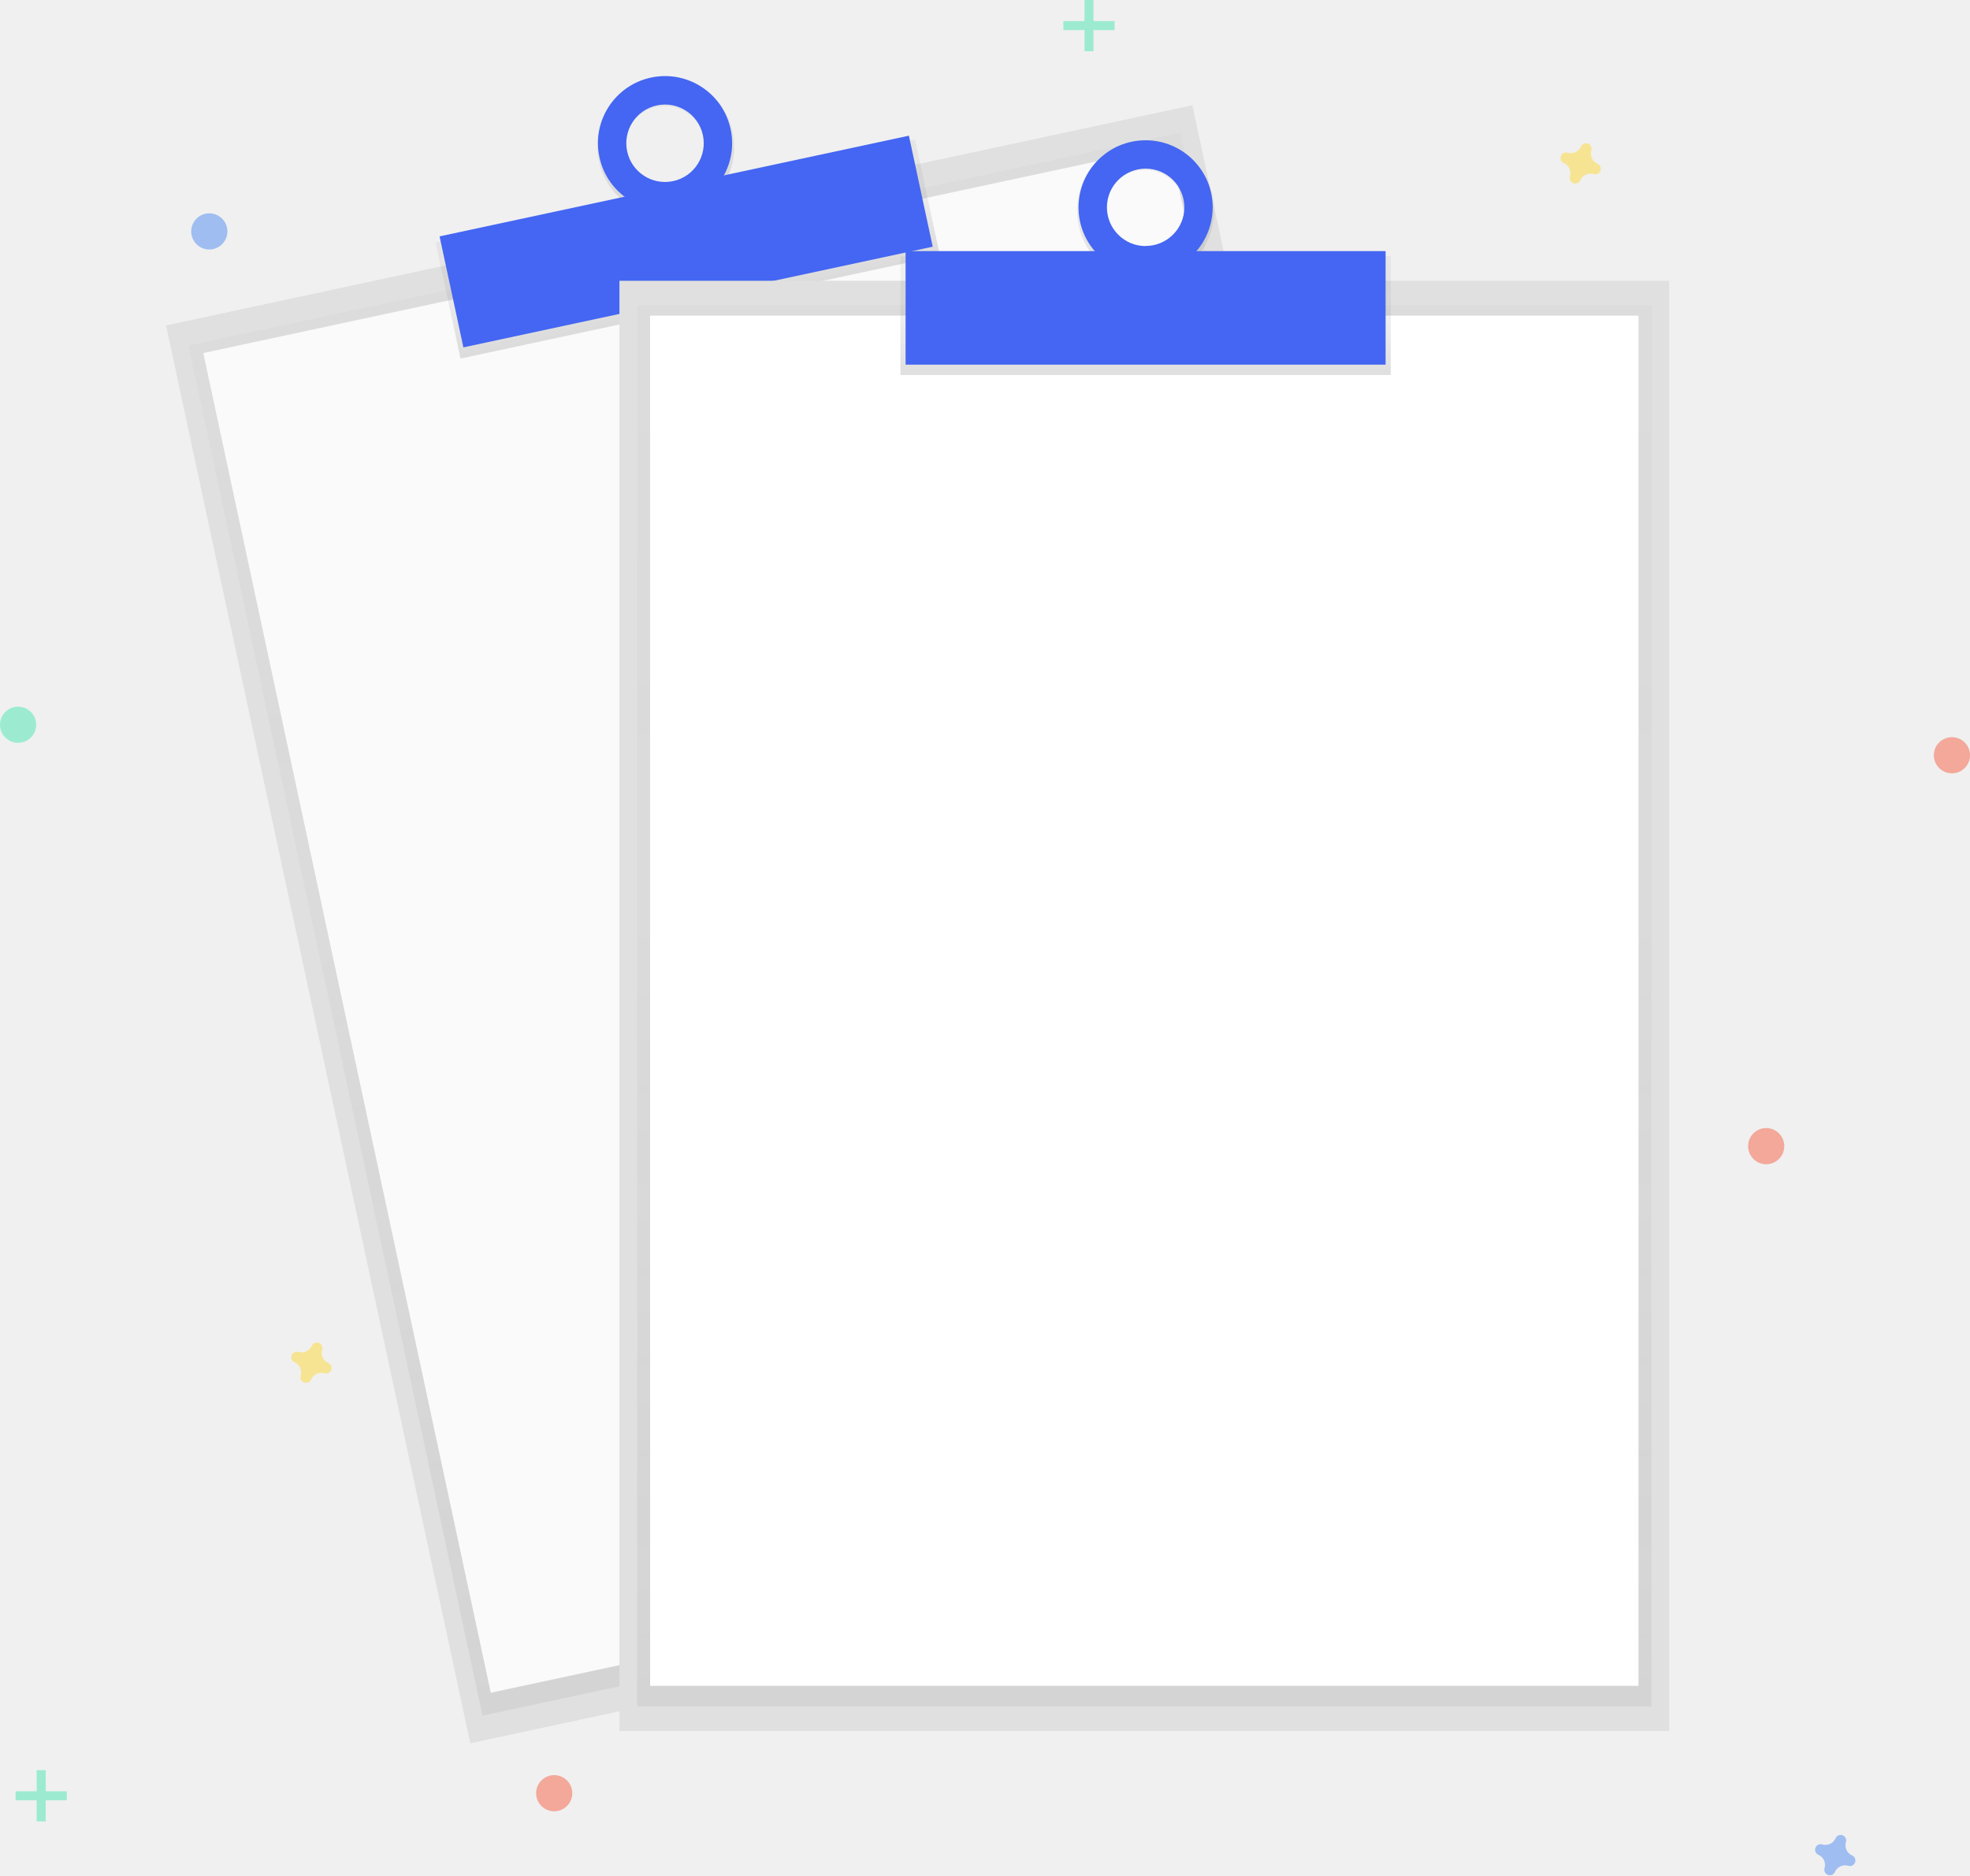
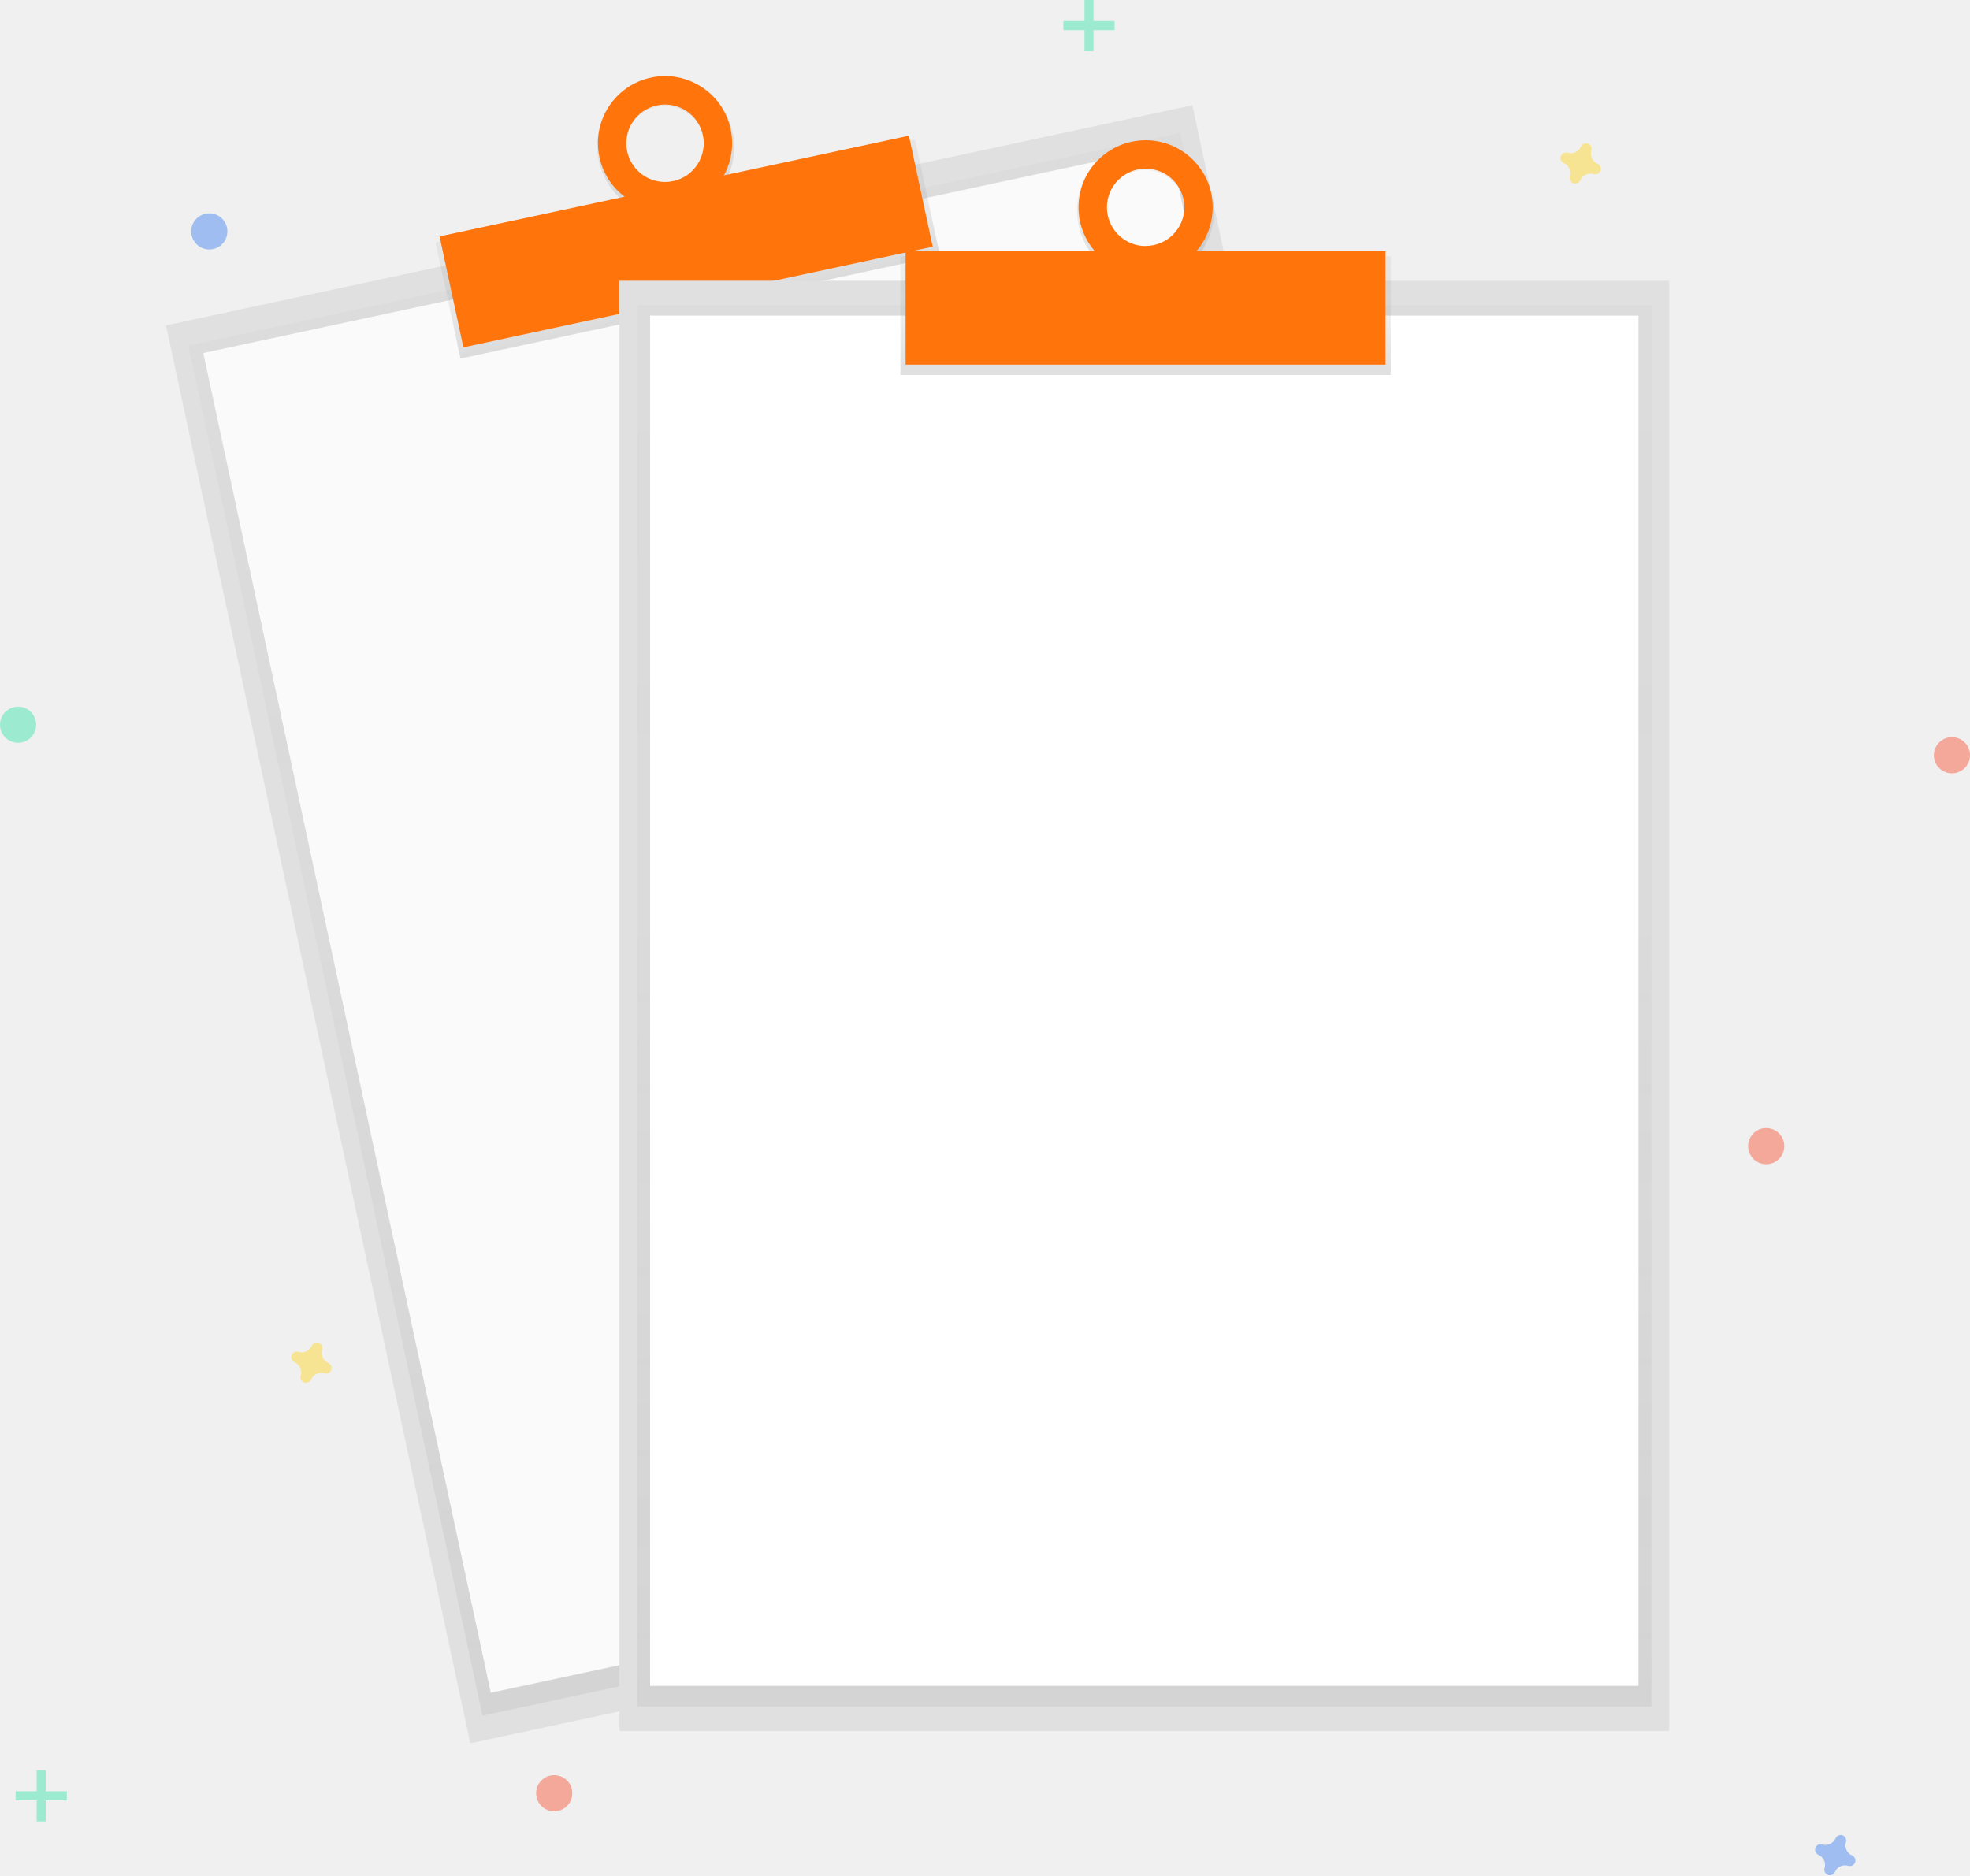
<svg xmlns="http://www.w3.org/2000/svg" xmlns:xlink="http://www.w3.org/1999/xlink" id="f20e0c25-d928-42cc-98d1-13cc230663ea" data-name="Layer 1" width="820.16" height="780.81" viewBox="0 0 820.16 780.81">
  <defs>
    <linearGradient id="07332201-7176-49c2-9908-6dc4a39c4716" x1="539.63" y1="734.6" x2="539.63" y2="151.19" gradientTransform="translate(-3.62 1.57)" gradientUnits="userSpaceOnUse">
      <stop offset="0" stop-color="gray" stop-opacity="0.25" />
      <stop offset="0.54" stop-color="gray" stop-opacity="0.12" />
      <stop offset="1" stop-color="gray" stop-opacity="0.1" />
    </linearGradient>
    <linearGradient id="0ee1ab3f-7ba2-4205-9d4a-9606ad702253" x1="540.17" y1="180.2" x2="540.17" y2="130.75" gradientTransform="translate(-63.92 7.85)" xlink:href="#07332201-7176-49c2-9908-6dc4a39c4716" />
    <linearGradient id="abca9755-bed1-4a97-b027-7f02ee3ffa09" x1="540.17" y1="140.86" x2="540.17" y2="82.43" gradientTransform="translate(-84.51 124.6) rotate(-12.11)" xlink:href="#07332201-7176-49c2-9908-6dc4a39c4716" />
    <linearGradient id="2632d424-e666-4ee4-9508-a494957e14ab" x1="476.4" y1="710.53" x2="476.4" y2="127.12" gradientTransform="matrix(1, 0, 0, 1, 0, 0)" xlink:href="#07332201-7176-49c2-9908-6dc4a39c4716" />
    <linearGradient id="97571ef7-1c83-4e06-b701-c2e47e77dca3" x1="476.94" y1="156.13" x2="476.94" y2="106.68" gradientTransform="matrix(1, 0, 0, 1, 0, 0)" xlink:href="#07332201-7176-49c2-9908-6dc4a39c4716" />
    <linearGradient id="7d32e13e-a0c7-49c4-af0e-066a2f8cb76e" x1="666.86" y1="176.39" x2="666.86" y2="117.95" gradientTransform="matrix(1, 0, 0, 1, 0, 0)" xlink:href="#07332201-7176-49c2-9908-6dc4a39c4716" />
  </defs>
  <rect x="317.5" y="142.55" width="437.02" height="603.82" transform="translate(-271.22 62.72) rotate(-12.11)" fill="#e0e0e0" />
  <g opacity="0.5">
    <rect x="324.89" y="152.76" width="422.25" height="583.41" transform="translate(-271.22 62.72) rotate(-12.11)" fill="url(#07332201-7176-49c2-9908-6dc4a39c4716)" />
  </g>
  <rect x="329.81" y="157.1" width="411.5" height="570.52" transform="translate(-270.79 62.58) rotate(-12.11)" fill="#fafafa" />
  <rect x="374.18" y="138.6" width="204.14" height="49.45" transform="translate(-213.58 43.93) rotate(-12.11)" fill="url(#0ee1ab3f-7ba2-4205-9d4a-9606ad702253)" />
  <path d="M460.93,91.9c-15.41,3.31-25.16,18.78-21.77,34.55s18.62,25.89,34,22.58,25.16-18.78,21.77-34.55S476.34,88.59,460.93,91.9ZM470.6,137A16.86,16.86,0,1,1,483.16,117,16.66,16.66,0,0,1,470.6,137Z" transform="translate(-189.92 -59.59)" fill="url(#abca9755-bed1-4a97-b027-7f02ee3ffa09)" />
-   <rect x="375.66" y="136.55" width="199.84" height="47.27" transform="translate(-212.94 43.72) rotate(-12.11)" fill="#4466f2" />
-   <path d="M460.93,91.9a27.93,27.93,0,1,0,33.17,21.45A27.93,27.93,0,0,0,460.93,91.9ZM470.17,135a16.12,16.12,0,1,1,12.38-19.14A16.12,16.12,0,0,1,470.17,135Z" transform="translate(-189.92 -59.59)" fill="#4466f2" />
+   <rect x="375.66" y="136.55" width="199.84" height="47.27" transform="translate(-212.94 43.72) rotate(-12.11)" fill="#ff740b" />
+   <path d="M460.93,91.9a27.93,27.93,0,1,0,33.17,21.45A27.93,27.93,0,0,0,460.93,91.9ZM470.17,135a16.12,16.12,0,1,1,12.38-19.14A16.12,16.12,0,0,1,470.17,135Z" transform="translate(-189.92 -59.59)" fill="#ff740b" />
  <rect x="257.89" y="116.91" width="437.02" height="603.82" fill="#e0e0e0" />
  <g opacity="0.5">
    <rect x="265.28" y="127.12" width="422.25" height="583.41" fill="url(#2632d424-e666-4ee4-9508-a494957e14ab)" />
  </g>
  <rect x="270.65" y="131.42" width="411.5" height="570.52" fill="#fff" />
  <rect x="374.87" y="106.68" width="204.14" height="49.45" fill="url(#97571ef7-1c83-4e06-b701-c2e47e77dca3)" />
  <path d="M666.86,118c-15.76,0-28.54,13.08-28.54,29.22s12.78,29.22,28.54,29.22,28.54-13.08,28.54-29.22S682.62,118,666.86,118Zm0,46.08a16.86,16.86,0,1,1,16.46-16.86A16.66,16.66,0,0,1,666.86,164Z" transform="translate(-189.92 -59.59)" fill="url(#7d32e13e-a0c7-49c4-af0e-066a2f8cb76e)" />
-   <rect x="377.02" y="104.56" width="199.84" height="47.27" fill="#4466f2" />
-   <path d="M666.86,118a27.93,27.93,0,1,0,27.93,27.93A27.93,27.93,0,0,0,666.86,118Zm0,44.05A16.12,16.12,0,1,1,683,145.89,16.12,16.12,0,0,1,666.86,162Z" transform="translate(-189.92 -59.59)" fill="#4466f2" />
+   <rect x="377.02" y="104.56" width="199.84" height="47.27" fill="#ff740b" />
+   <path d="M666.86,118a27.93,27.93,0,1,0,27.93,27.93A27.93,27.93,0,0,0,666.86,118Zm0,44.05A16.12,16.12,0,1,1,683,145.89,16.12,16.12,0,0,1,666.86,162Z" transform="translate(-189.92 -59.59)" fill="#ff740b" />
  <g opacity="0.5">
    <rect x="15.27" y="737.05" width="3.76" height="21.33" fill="#47e6b1" />
    <rect x="205.19" y="796.65" width="3.76" height="21.33" transform="translate(824.47 540.65) rotate(90)" fill="#47e6b1" />
  </g>
  <g opacity="0.5">
    <rect x="451.49" width="3.76" height="21.33" fill="#47e6b1" />
    <rect x="641.4" y="59.59" width="3.76" height="21.33" transform="translate(523.63 -632.62) rotate(90)" fill="#47e6b1" />
  </g>
  <path d="M961,832.15a4.61,4.61,0,0,1-2.57-5.57,2.22,2.22,0,0,0,.1-.51h0a2.31,2.31,0,0,0-4.15-1.53h0a2.22,2.22,0,0,0-.26.45,4.61,4.61,0,0,1-5.57,2.57,2.22,2.22,0,0,0-.51-.1h0a2.31,2.31,0,0,0-1.53,4.15h0a2.22,2.22,0,0,0,.45.26,4.61,4.61,0,0,1,2.57,5.57,2.22,2.22,0,0,0-.1.51h0a2.31,2.31,0,0,0,4.15,1.53h0a2.22,2.22,0,0,0,.26-.45,4.61,4.61,0,0,1,5.57-2.57,2.22,2.22,0,0,0,.51.1h0a2.31,2.31,0,0,0,1.53-4.15h0A2.22,2.22,0,0,0,961,832.15Z" transform="translate(-189.92 -59.59)" fill="#4d8af0" opacity="0.5" />
  <path d="M326.59,627.09a4.61,4.61,0,0,1-2.57-5.57,2.22,2.22,0,0,0,.1-.51h0a2.31,2.31,0,0,0-4.15-1.53h0a2.22,2.22,0,0,0-.26.45,4.61,4.61,0,0,1-5.57,2.57,2.22,2.22,0,0,0-.51-.1h0a2.31,2.31,0,0,0-1.53,4.15h0a2.22,2.22,0,0,0,.45.26,4.61,4.61,0,0,1,2.57,5.57,2.22,2.22,0,0,0-.1.51h0a2.31,2.31,0,0,0,4.15,1.53h0a2.22,2.22,0,0,0,.26-.45A4.61,4.61,0,0,1,325,631.4a2.22,2.22,0,0,0,.51.1h0a2.31,2.31,0,0,0,1.53-4.15h0A2.22,2.22,0,0,0,326.59,627.09Z" transform="translate(-189.92 -59.59)" fill="#fdd835" opacity="0.5" />
  <path d="M855,127.77a4.61,4.61,0,0,1-2.57-5.57,2.22,2.22,0,0,0,.1-.51h0a2.31,2.31,0,0,0-4.15-1.53h0a2.22,2.22,0,0,0-.26.45,4.61,4.61,0,0,1-5.57,2.57,2.22,2.22,0,0,0-.51-.1h0a2.31,2.31,0,0,0-1.53,4.15h0a2.22,2.22,0,0,0,.45.26,4.61,4.61,0,0,1,2.57,5.57,2.22,2.22,0,0,0-.1.51h0a2.31,2.31,0,0,0,4.15,1.53h0a2.22,2.22,0,0,0,.26-.45,4.61,4.61,0,0,1,5.57-2.57,2.22,2.22,0,0,0,.51.1h0a2.31,2.31,0,0,0,1.53-4.15h0A2.22,2.22,0,0,0,855,127.77Z" transform="translate(-189.92 -59.59)" fill="#fdd835" opacity="0.5" />
  <circle cx="812.64" cy="314.47" r="7.53" fill="#f55f44" opacity="0.5" />
  <circle cx="230.73" cy="746.65" r="7.53" fill="#f55f44" opacity="0.5" />
  <circle cx="735.31" cy="477.23" r="7.53" fill="#f55f44" opacity="0.5" />
  <circle cx="87.14" cy="96.35" r="7.53" fill="#4d8af0" opacity="0.5" />
  <circle cx="7.53" cy="301.76" r="7.53" fill="#47e6b1" opacity="0.5" />
</svg>
